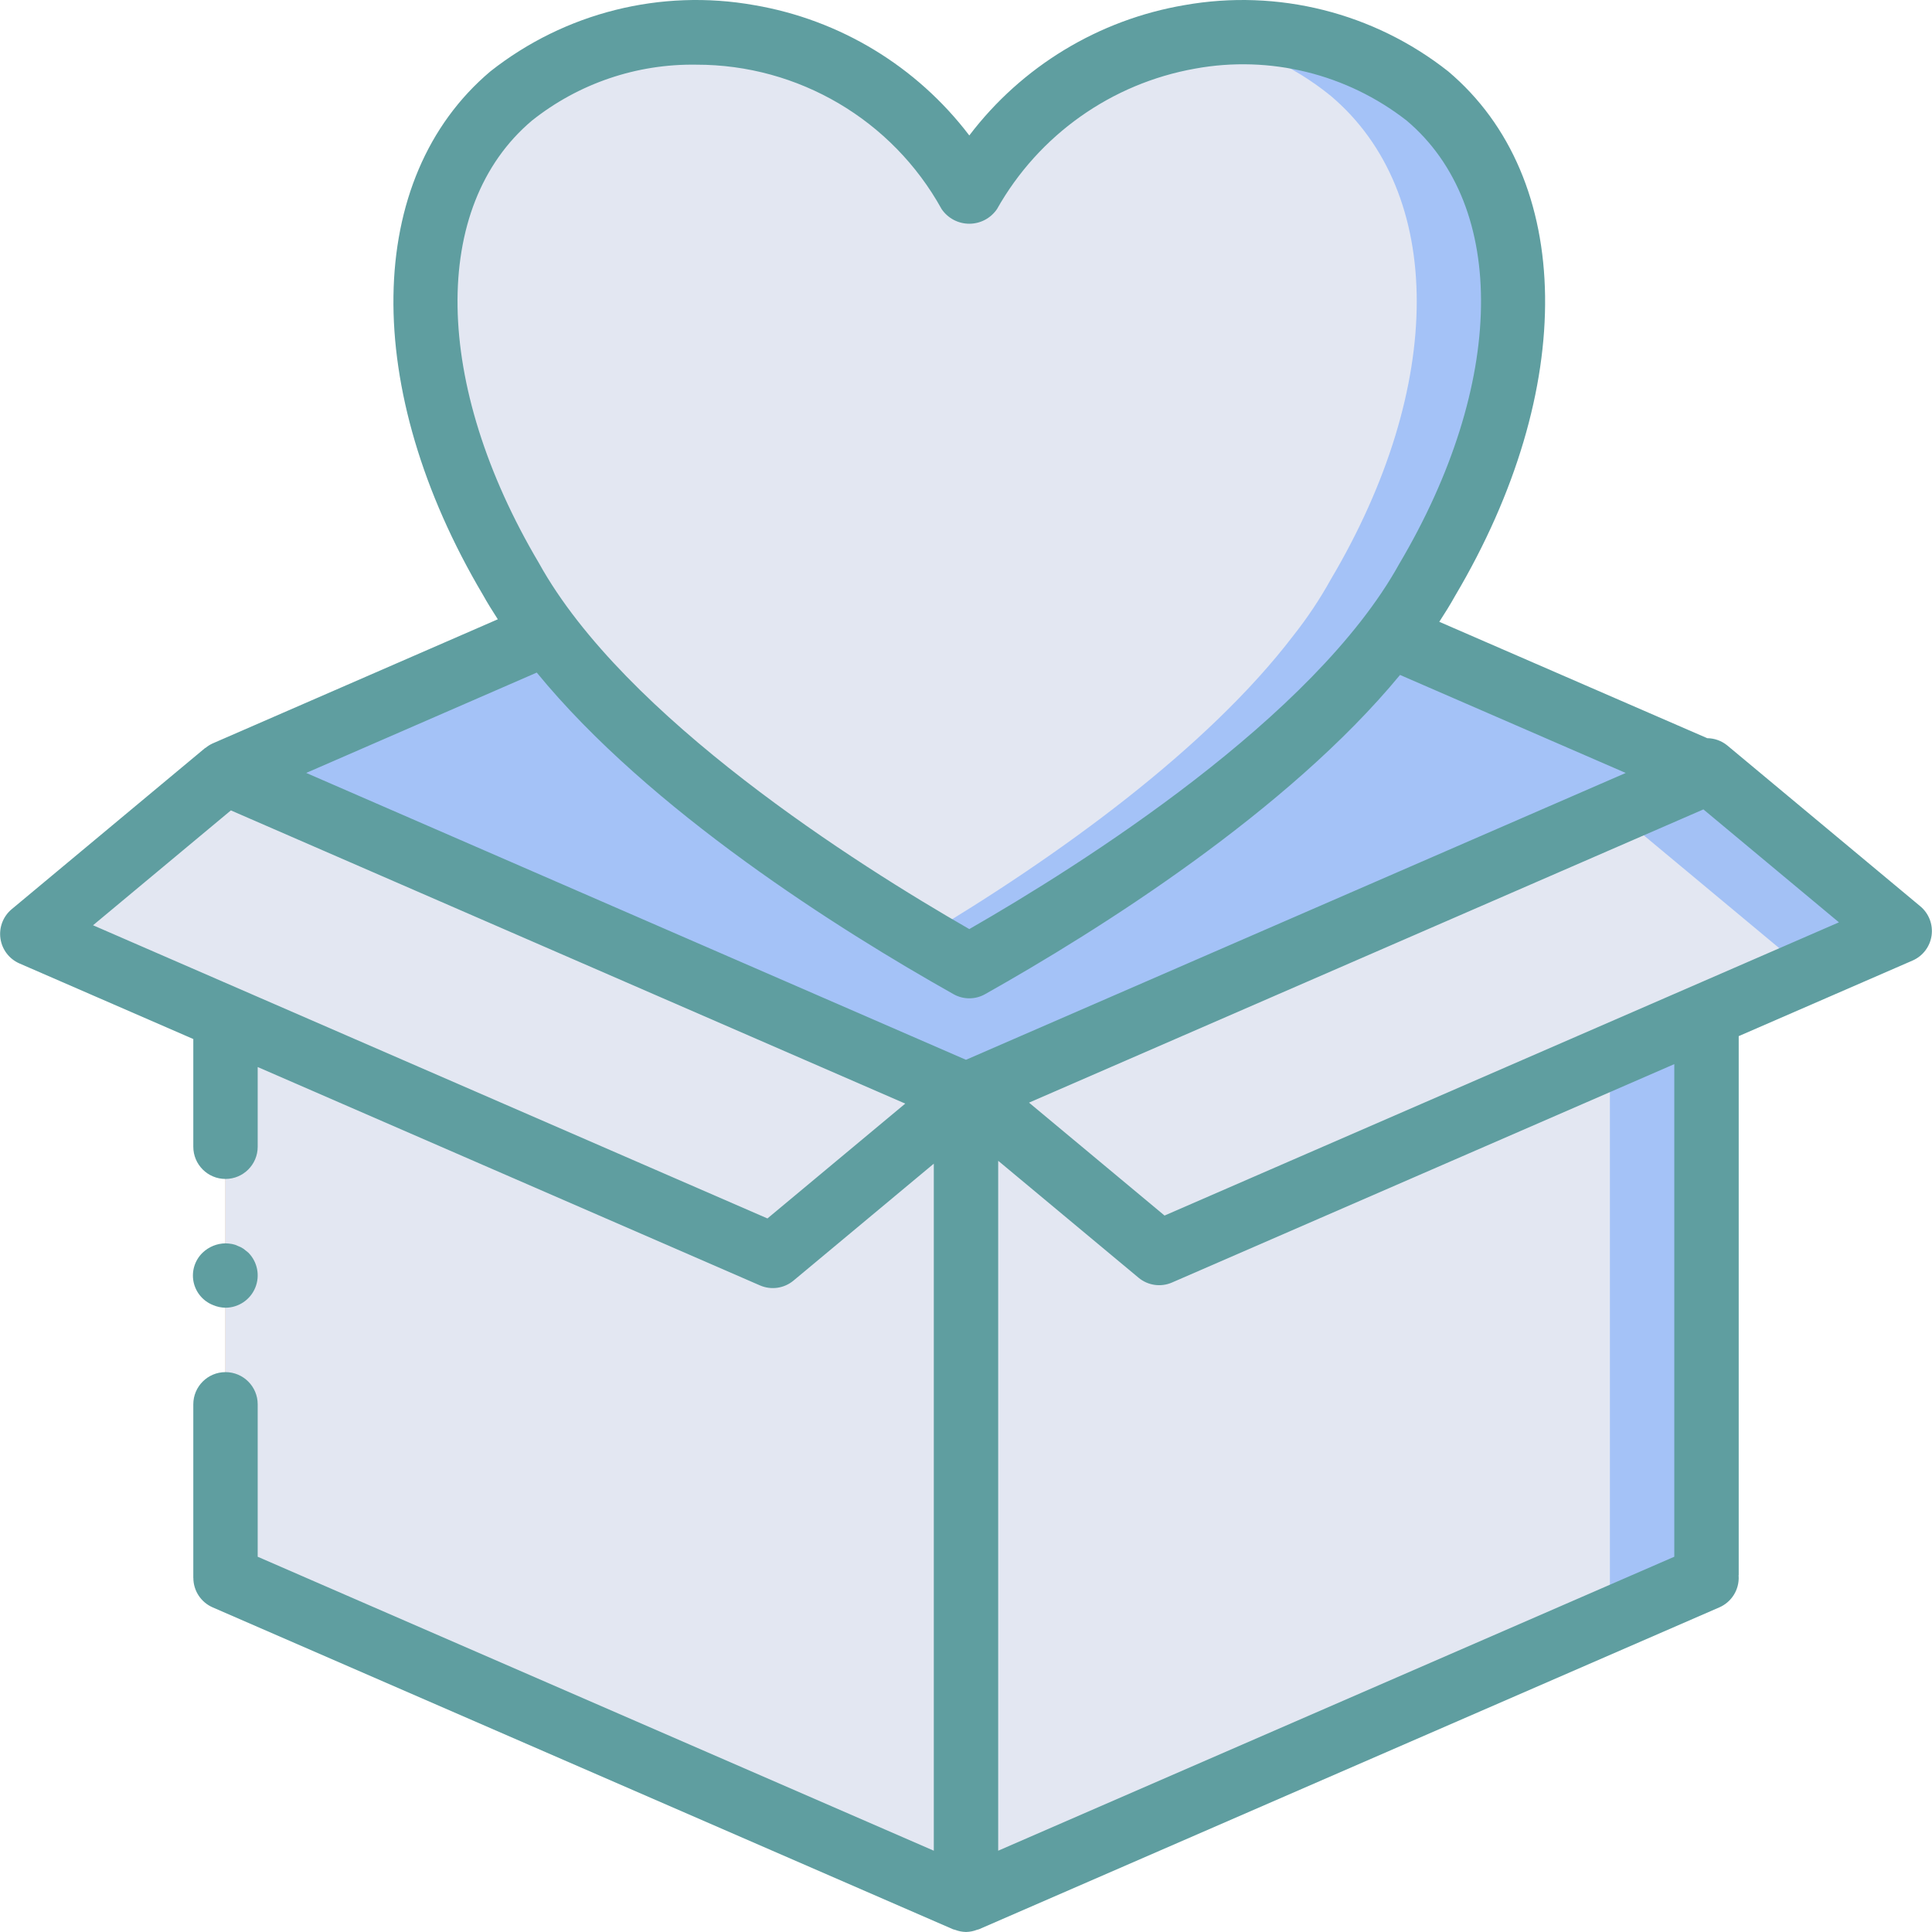
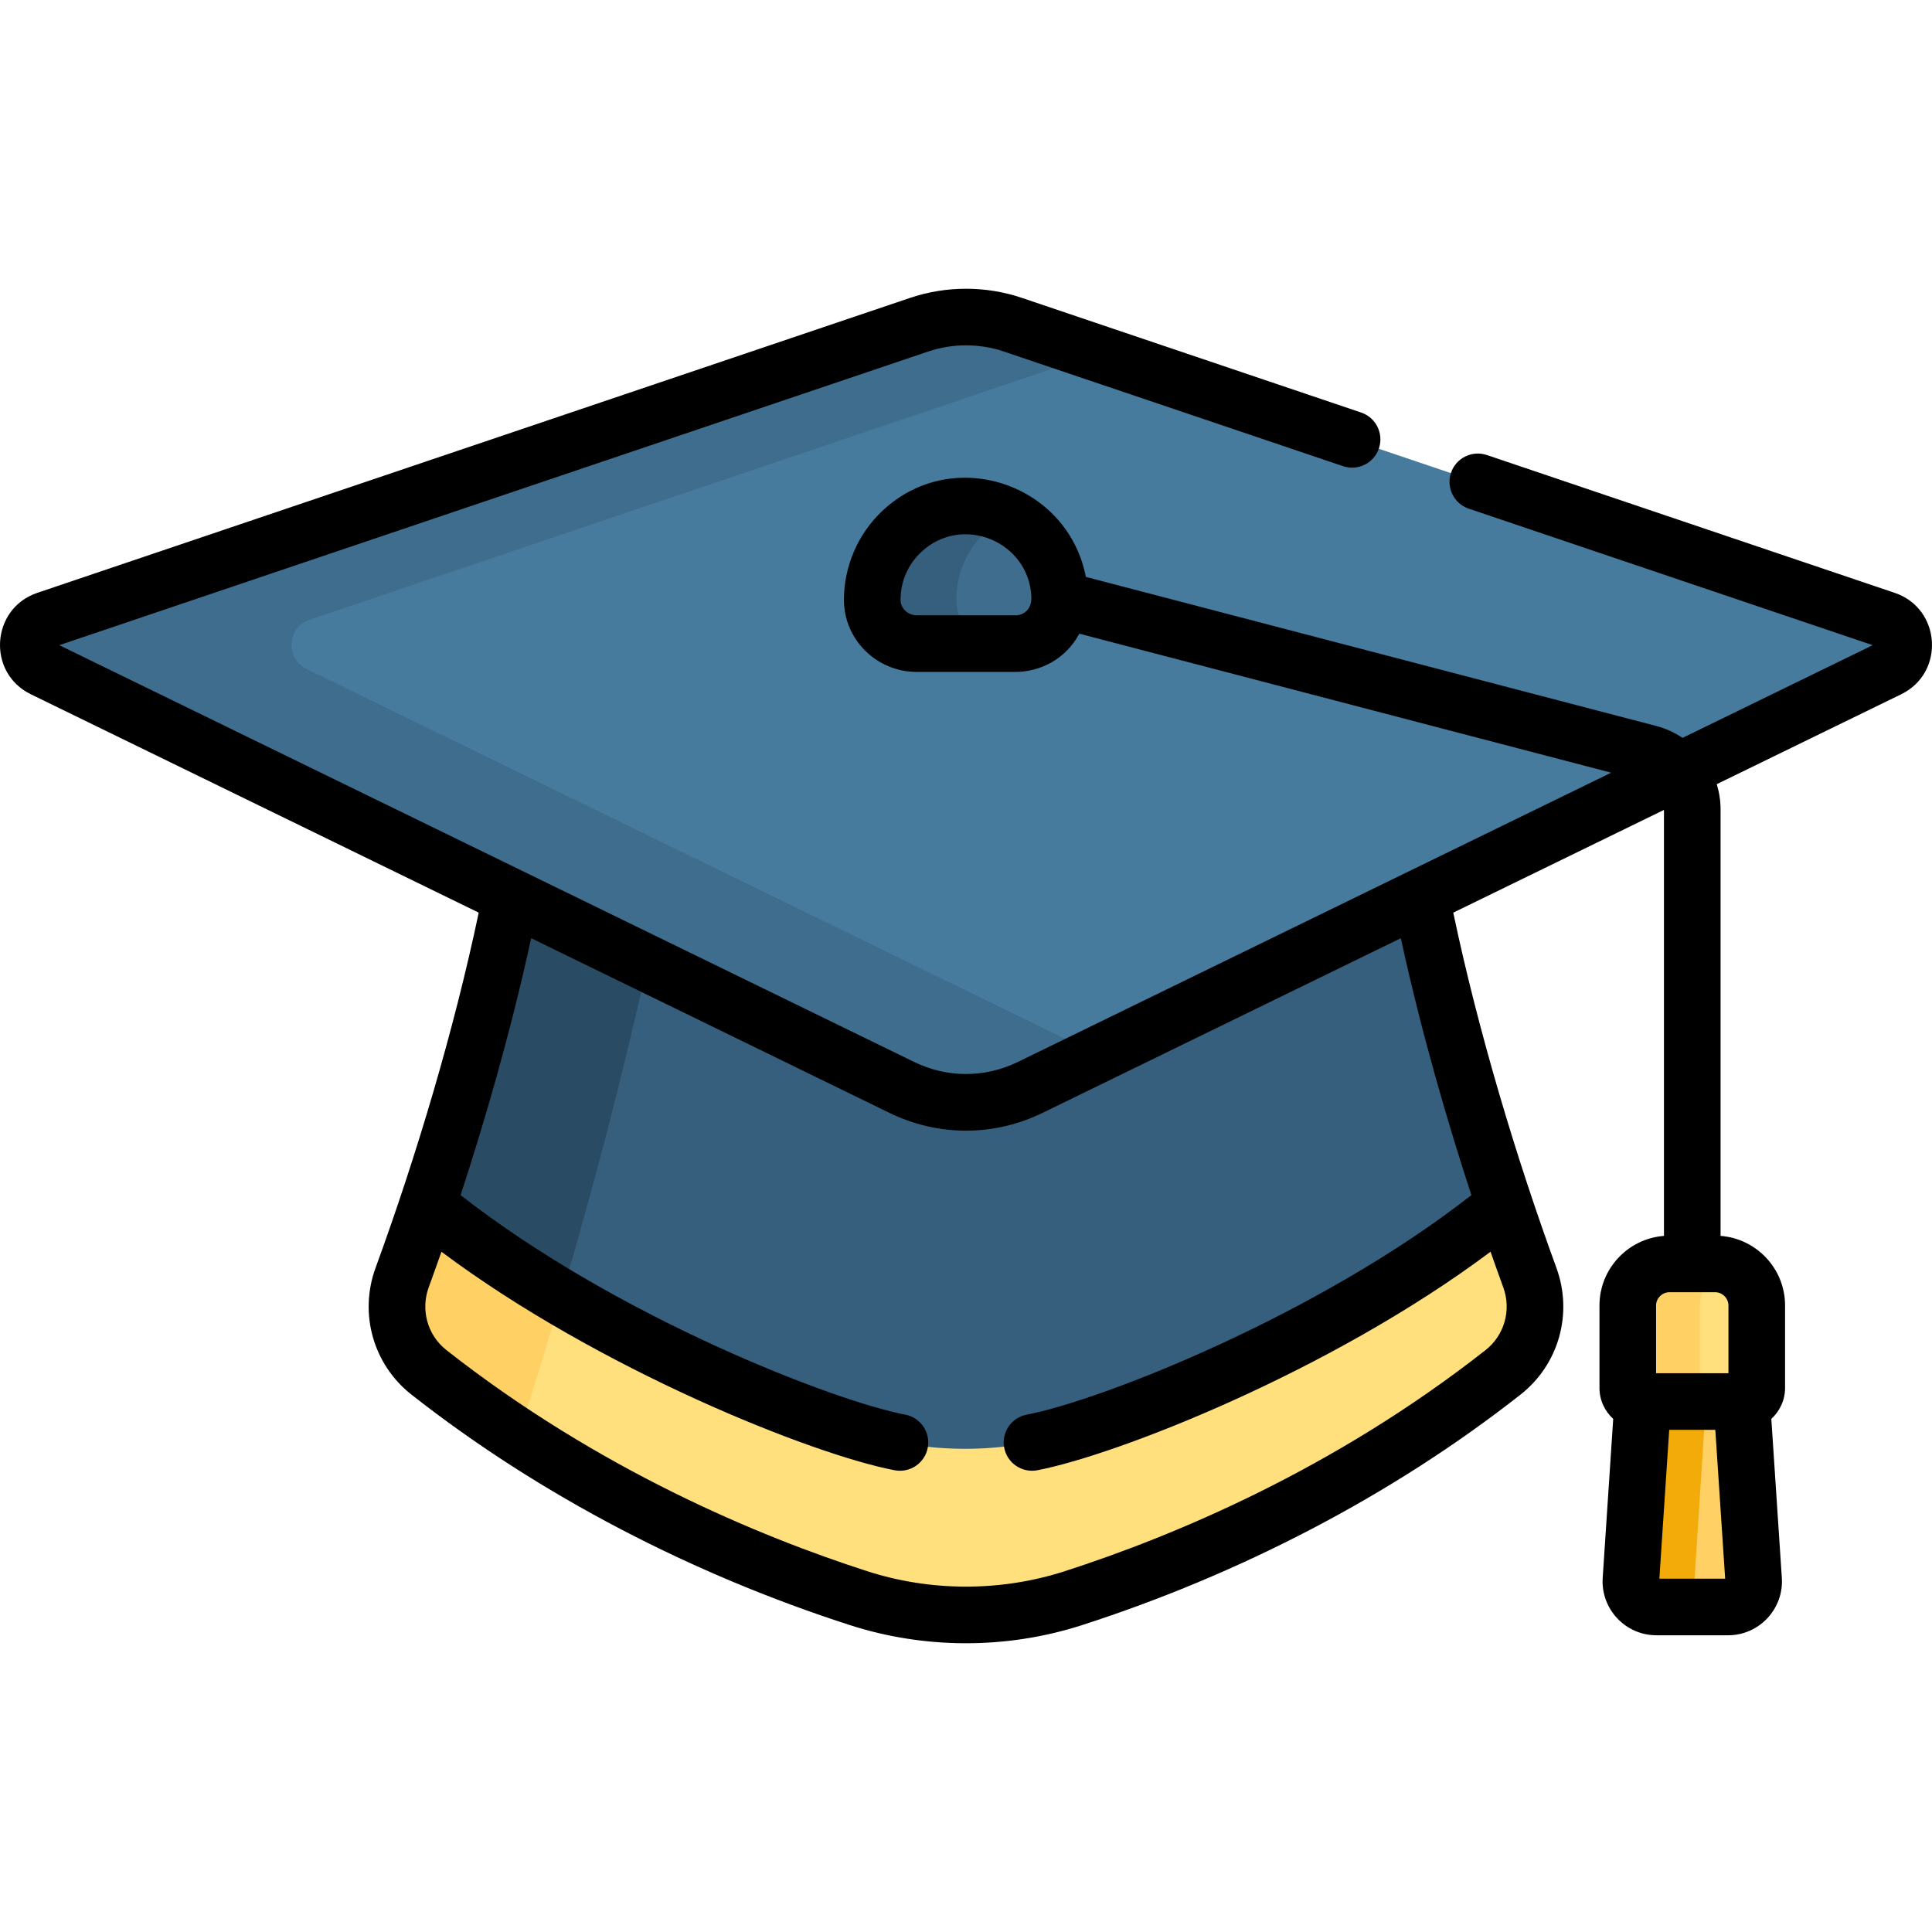
- <svg xmlns="http://www.w3.org/2000/svg" version="1.1" id="Capa_1" x="0px" y="0px" viewBox="0 0 512.069 512.069" style="enable-background:new 0 0 512.069 512.069;" xml:space="preserve">
-   <g transform="translate(0 -1)">
-     <g transform="translate(1 1)">
-       <g>
-         <polyline points="143.845,167.834 58.767,204.869 7.567,247.535 58.767,269.807 58.767,418.202 255.034,503.535 451.301,418.202 451.045,418.117 451.301,417.434 451.301,269.039 502.501,246.767 451.301,204.101 451.301,204.869 367.418,168.431  " style="fill: rgb(175, 128, 102);" />
-         <g>
-           <path d="M451.301,204.869l-195.669,85.077l-0.597,0.256L58.767,204.869l85.077-37.035 c25.344,33.536,72.192,65.792,112.043,88.235c39.68-22.272,86.187-54.357,111.531-87.637L451.301,204.869z" style="fill: rgb(164, 194, 247);" />
-           <polygon points="451.301,417.434 451.045,418.117 451.301,418.202 425.701,429.295 255.034,503.535 255.034,290.202 255.631,289.946 306.234,332.101 451.301,269.039  " style="fill: rgb(164, 194, 247);" />
-         </g>
-         <g>
-           <polygon points="425.701,281.669 425.701,429.295 255.034,503.535 255.034,323.397 255.034,290.202 306.234,332.101  " style="fill: rgb(227, 231, 242);" />
-           <polygon points="255.034,290.202 255.034,503.535 58.767,418.202 58.767,269.807 203.834,332.869  " style="fill: rgb(227, 231, 242);" />
-           <polygon points="255.034,290.202 203.834,332.869 58.767,269.807 7.567,247.535 58.767,204.869  " style="fill: rgb(227, 231, 242);" />
-         </g>
-         <polygon points="502.501,246.767 451.301,269.039 306.234,332.101 304.613,330.735 255.631,289.946 427.322,215.279 451.301,204.869 451.301,204.101  " style="fill: #A3C1F5;" />
-         <polygon points="476.303,256.069 425.103,278.341 304.613,330.735 255.631,289.946 427.322,215.279  " style="fill: rgb(227, 231, 242);" />
-       </g>
-       <path d="M377.317,25.413c-17.417-13.73-39.824-19.464-61.696-15.787 c-25.211,3.948-47.223,19.231-59.733,41.472c-3.611-6.1-7.906-11.768-12.8-16.896c-18.608-19.711-45.776-28.916-72.533-24.576 c-13.242,1.887-25.72,7.345-36.096,15.787c-30.293,25.685-30.293,76.885,0,128.171c2.778,4.972,5.915,9.735,9.387,14.251 c22.699,30.037,62.549,58.965,99.243,80.811c4.352,2.56,8.619,5.035,12.8,7.424c39.68-22.272,86.187-54.357,111.531-87.637 c3.698-4.672,7.009-9.638,9.899-14.848C407.695,102.298,407.695,51.098,377.317,25.413z" style="fill: rgb(227, 231, 242);" />
-       <path d="M377.317,153.583c-2.89,5.21-6.201,10.176-9.899,14.848 c-25.344,33.28-71.851,65.365-111.531,87.637c-4.181-2.389-8.448-4.864-12.8-7.424c36.523-21.675,76.032-50.432,98.731-80.213 c3.698-4.672,7.009-9.638,9.899-14.848c30.379-51.285,30.379-102.485,0-128.171c-10.376-8.442-22.854-13.899-36.096-15.787 c21.872-3.677,44.279,2.057,61.696,15.787C407.695,51.098,407.695,102.298,377.317,153.583z" style="fill: rgb(164, 194, 247);" />
+ <svg xmlns="http://www.w3.org/2000/svg" id="Capa_1" enable-background="new 0 0 511.97 511.97" height="512" viewBox="0 0 511.97 511.97" width="512">
+   <g>
+     <g>
+       <path d="m113.068 319.323 4.688 9.681s74.332 60.358 137.999 60.358 138.334-60.358 138.334-60.358l4.347-9.681h.001c-7.146-21.356-15.922-50.677-22.078-81.644l-13.604-7.65h-216l-11.611 7.647c-6.156 30.968-14.933 60.29-22.079 81.646z" fill="#365e7d" />
+       <path d="m176.2 233.315 4.988-3.285h-34.432l-11.611 7.647c-6.156 30.968-14.933 60.29-22.079 81.646h.001l4.688 9.681s11.441 9.289 29.186 20.578c10.401-34.741 21.007-74.76 29.259-116.267z" fill="#294b64" />
+       <path d="m499.461 164.237-231.287-78.167c-8.055-2.722-16.782-2.722-24.838 0l-231.286 78.167c-5.971 2.018-6.498 10.258-.833 13.02l227.54 110.934c10.728 5.23 23.268 5.23 33.996 0l227.54-110.934c5.666-2.762 5.139-11.002-.832-13.02z" fill="#477b9e" />
+       <path d="m81.218 177.257c-5.666-2.762-5.138-11.002.833-13.02l208.705-70.535-22.581-7.632c-8.055-2.722-16.782-2.722-24.837 0l-231.288 78.167c-5.971 2.018-6.498 10.258-.833 13.02l227.54 110.934c10.729 5.23 23.268 5.23 33.996 0l18.002-8.777z" fill="#3f6d8e" />
+       <path d="m461.342 369.863h-26.259l-3.122 48.567c-.259 4.024 2.845 7.435 6.765 7.435h18.973c3.921 0 7.024-3.411 6.765-7.435z" fill="#ffd064" />
+       <path d="m449.049 418.43 3.122-48.567h-17.089l-3.123 48.567c-.259 4.024 2.845 7.435 6.766 7.435h17.089c-3.92 0-7.023-3.411-6.765-7.435z" fill="#f2ab08" />
+       <path d="m454.29 334.957h-12.156c-6.056 0-11.011 4.955-11.011 11.011v21.857c0 1.988 1.612 3.6 3.6 3.6h26.978c1.988 0 3.6-1.612 3.6-3.6v-21.857c0-6.056-4.955-11.011-11.011-11.011z" fill="#ffe07d" />
+       <path d="m450.456 367.825v-21.857c0-4.8 3.117-8.897 7.423-10.395-1.127-.392-2.332-.616-3.589-.616h-12.156c-6.056 0-11.011 4.955-11.011 11.011v21.857c0 1.989 1.612 3.6 3.6 3.6h19.333c-1.988.001-3.6-1.611-3.6-3.6z" fill="#ffd064" />
+       <path d="m257.302 134.161c-14.42-.874-26.388 10.563-26.388 24.794v.126c.032 6.4 5.395 11.502 11.795 11.502h26.093c6.187 0 12.151-4.787 11.764-12.845-.599-12.533-10.74-22.818-23.264-23.577z" fill="#3f6d8e" />
+       <path d="m253.415 159.081c0-.042 0-.084 0-.126 0-9.65 5.506-18.01 13.545-22.123-2.942-1.506-6.203-2.462-9.657-2.671-14.42-.874-26.388 10.563-26.388 24.794v.126c.032 6.4 5.395 11.502 11.795 11.502h22.5c-6.401 0-11.763-5.102-11.795-11.502z" fill="#365e7d" />
+       <path d="m398.437 319.323c-26.066 21.425-68.453 45.404-114.244 60.16-18.15 5.85-38.267 5.999-56.88 0-45.687-14.723-88.058-38.648-114.244-60.161-2.506 7.487-4.811 13.999-6.732 19.254-3.299 9.027-.457 19.173 7.099 25.112 41.864 32.903 86.052 50.88 113.877 59.847 9.189 2.961 18.786 4.442 28.44 4.442s19.251-1.481 28.44-4.442c27.825-8.967 72.013-26.945 113.877-59.847 7.556-5.939 10.398-16.085 7.099-25.112-1.921-5.254-4.226-11.766-6.732-19.253z" fill="#ffe07d" />
+       <path d="m148.631 343.902c-13.674-8.125-25.754-16.521-35.563-24.579-2.505 7.487-4.811 13.999-6.732 19.254-3.299 9.027-.457 19.173 7.099 25.112 7.896 6.206 15.875 11.88 23.812 17.064 3.7-11.463 7.536-23.81 11.384-36.851z" fill="#ffd064" />
    </g>
    <g>
-       <g>
-         <path d="M59.767,347.607c3.45-0.014,6.556-2.096,7.879-5.282c1.323-3.187,0.606-6.856-1.82-9.31 l-1.279-1.025c-0.476-0.324-0.993-0.583-1.538-0.771c-0.484-0.246-1.003-0.417-1.538-0.508c-0.563-0.096-1.133-0.153-1.704-0.171 c-2.259,0.032-4.423,0.915-6.059,2.475c-2.07,1.994-2.979,4.908-2.409,7.726c0.57,2.818,2.539,5.149,5.222,6.183 C57.548,347.362,58.651,347.594,59.767,347.607z" style="fill: rgb(95, 158, 160);" />
-         <path d="M457.767,198.544c-1.492-1.204-3.347-1.87-5.264-1.889l-71.024-30.848 c1.476-2.286,2.92-4.578,4.197-6.888c32.467-54.817,31.725-110.675-1.842-139.008C364.102,4.349,338.66-2.038,313.917,2.36 c-22.696,3.867-43.074,16.214-57.008,34.542C242.975,18.575,222.597,6.227,199.901,2.36c-24.742-4.401-50.186,1.986-69.917,17.55 c-33.567,28.333-34.308,84.192-1.967,138.783c1.196,2.164,2.558,4.306,3.927,6.447l-75.585,32.903 c-0.661,0.303-1.281,0.69-1.843,1.151c-0.067,0.052-0.149,0.061-0.215,0.116l-51.2,42.667c-2.274,1.896-3.403,4.835-2.984,7.766 s2.327,5.435,5.042,6.617l46.075,20.032v28.549c0,4.713,3.821,8.533,8.533,8.533s8.533-3.821,8.533-8.533v-21.129l133.133,57.882 c2.958,1.286,6.388,0.796,8.867-1.267l37.2-31v182.095l-179.2-77.913v-40.401c0-4.713-3.821-8.533-8.533-8.533 s-8.533,3.82-8.533,8.533v45.995h0.013c-0.005,3.396,2.006,6.47,5.12,7.825l196.267,85.333l0.03,0.006 c0.134,0.057,0.289,0.057,0.426,0.108c0.925,0.364,1.906,0.562,2.899,0.586l0.038,0.008l0.005-0.001l0.004,0.001l0.004-0.001 l0.005,0.001l0.037-0.008c0.993-0.024,1.974-0.222,2.898-0.586c0.138-0.051,0.293-0.051,0.427-0.108l0.029-0.006l196.267-85.333 c3.256-1.414,5.297-4.696,5.125-8.242l-0.031-0.153c0.002-0.069,0.04-0.127,0.04-0.197V275.623l46.067-20.029 c2.717-1.179,4.629-3.683,5.05-6.615c0.421-2.932-0.708-5.872-2.983-7.769L457.767,198.544z M140.992,32.96 c12.372-9.84,27.778-15.077,43.584-14.816c27.016-0.032,51.913,14.627,64.992,38.267c1.652,2.432,4.402,3.888,7.342,3.888 s5.689-1.456,7.342-3.888c11.064-19.632,30.328-33.287,52.517-37.225c19.796-3.618,40.194,1.394,56.058,13.775 c26.967,22.758,26.225,69.875-1.958,117.483c-22.567,40.817-84.275,79.767-113.958,96.808 c-29.683-17.042-91.392-56-114.083-97.033C114.767,102.835,114.026,55.719,140.992,32.96z M142.267,179.264 c29.893,36.532,80.134,68.175,110.458,85.238c2.596,1.467,5.771,1.467,8.367,0c30.188-16.986,80.115-48.422,109.981-84.612 l59.819,25.979l-174.865,76.027L81.159,205.86L142.267,179.264z M203.409,323.944l-178.75-77.708l36.536-30.442l178.739,77.713 L203.409,323.944z M443.767,413.605l-179.2,77.917V308.659l37.208,31.001c2.476,2.063,5.904,2.553,8.858,1.267l133.133-57.884 V413.605z M308.659,323.177l-35.92-29.928l178.743-77.72l35.919,29.932L308.659,323.177z" style="fill: rgb(95, 158, 160);" />
-       </g>
+       <path d="m502.091 157.105-108.075-36.525c-3.923-1.32-8.18.78-9.507 4.704-1.326 3.924.78 8.181 4.704 9.507l107.043 36.177-50.387 24.565c-2.092-1.411-4.44-2.494-6.986-3.159l-151.135-39.499c-4.804-24.715-35.234-35.088-53.925-17.499-6.469 6.088-10.179 14.673-10.179 23.554v.164c.053 10.457 8.708 18.964 19.295 18.964h26.094c6.738 0 13.477-3.516 16.972-10.135l140.943 36.836c-44.534 21.712-144.508 70.453-157.252 76.667-8.996 4.385-19.019 4.097-27.422 0l-226.561-110.458 230.254-77.818c6.459-2.184 13.576-2.184 20.035 0l89.897 30.383c3.925 1.325 8.18-.778 9.507-4.704 1.326-3.924-.78-8.181-4.704-9.507l-89.897-30.383c-9.558-3.229-20.083-3.229-29.641 0l-231.286 78.166c-12.288 4.156-13.397 21.175-1.718 26.868l118.698 57.87c-6.53 31.045-16.5 64.468-27.336 94.134-4.436 12.132-.614 25.628 9.508 33.584 34.255 26.923 74.729 47.721 116.212 61.09 19.494 6.281 41.231 6.523 61.481 0 41.496-13.375 81.974-34.181 116.211-61.09 10.159-7.987 13.929-21.489 9.508-33.584-10.607-29.008-20.713-62.649-27.335-94.131l55.834-27.221v112.88c-9.543.731-17.089 8.712-17.089 18.439v21.856c0 3.247 1.41 6.164 3.64 8.196l-2.786 42.122c-.544 8.229 5.999 15.223 14.249 15.223h18.974c8.246 0 14.792-6.991 14.248-15.223l-2.785-42.122c2.23-2.032 3.64-4.948 3.64-8.196v-21.857c0-9.727-7.547-17.708-17.09-18.439v-113.042c0-2.305-.363-4.538-1.011-6.658l48.878-23.83c11.664-5.687 10.59-22.707-1.718-26.869zm-233.058 5.953h-26.094c-2.317 0-4.284-1.85-4.295-4.002v-.126c0-4.832 1.938-9.317 5.459-12.631 10.801-10.165 28.501-2.848 29.202 11.772.167 3.501-2.087 4.987-4.272 4.987zm120.877 153.639c-40.522 31.714-98.028 54.401-117.836 58.177-4.069.776-6.738 4.704-5.962 8.772.776 4.07 4.715 6.739 8.772 5.962 20.719-3.951 77.486-26.012 120.101-57.903 1.048 2.989 2.262 6.392 3.369 9.421 2.2 6.02.315 12.706-4.689 16.641-40.39 31.743-82.951 49.391-111.543 58.604-17.078 5.505-35.627 5.369-52.279 0-28.592-9.214-71.153-26.861-111.543-58.604-5.003-3.933-6.891-10.618-4.688-16.642.044-.12.087-.242.131-.362 1.09-2.986 2.298-6.375 3.237-9.06 41.608 31.128 98.22 53.735 120.094 57.908 4.074.774 7.997-1.893 8.773-5.961.776-4.069-1.893-7.997-5.961-8.773-18.7-3.565-76.403-25.772-117.831-58.181 6.091-18.627 13.149-42.565 18.697-68.079l94.948 46.29c12.642 6.164 27.434 6.405 40.57 0l94.942-46.288c5.548 25.513 12.606 49.451 18.698 68.078zm49.813 101.643 2.609-39.439h12.218l2.608 39.439zm18.308-72.398v17.958h-19.179v-17.958c0-1.903 1.607-3.511 3.511-3.511h12.156c1.903.001 3.512 1.608 3.512 3.511z" />
    </g>
  </g>
-   <g>
- </g>
-   <g>
- </g>
-   <g>
- </g>
-   <g>
- </g>
-   <g>
- </g>
-   <g>
- </g>
-   <g>
- </g>
-   <g>
- </g>
-   <g>
- </g>
-   <g>
- </g>
-   <g>
- </g>
-   <g>
- </g>
-   <g>
- </g>
-   <g>
- </g>
-   <g>
- </g>
</svg>
